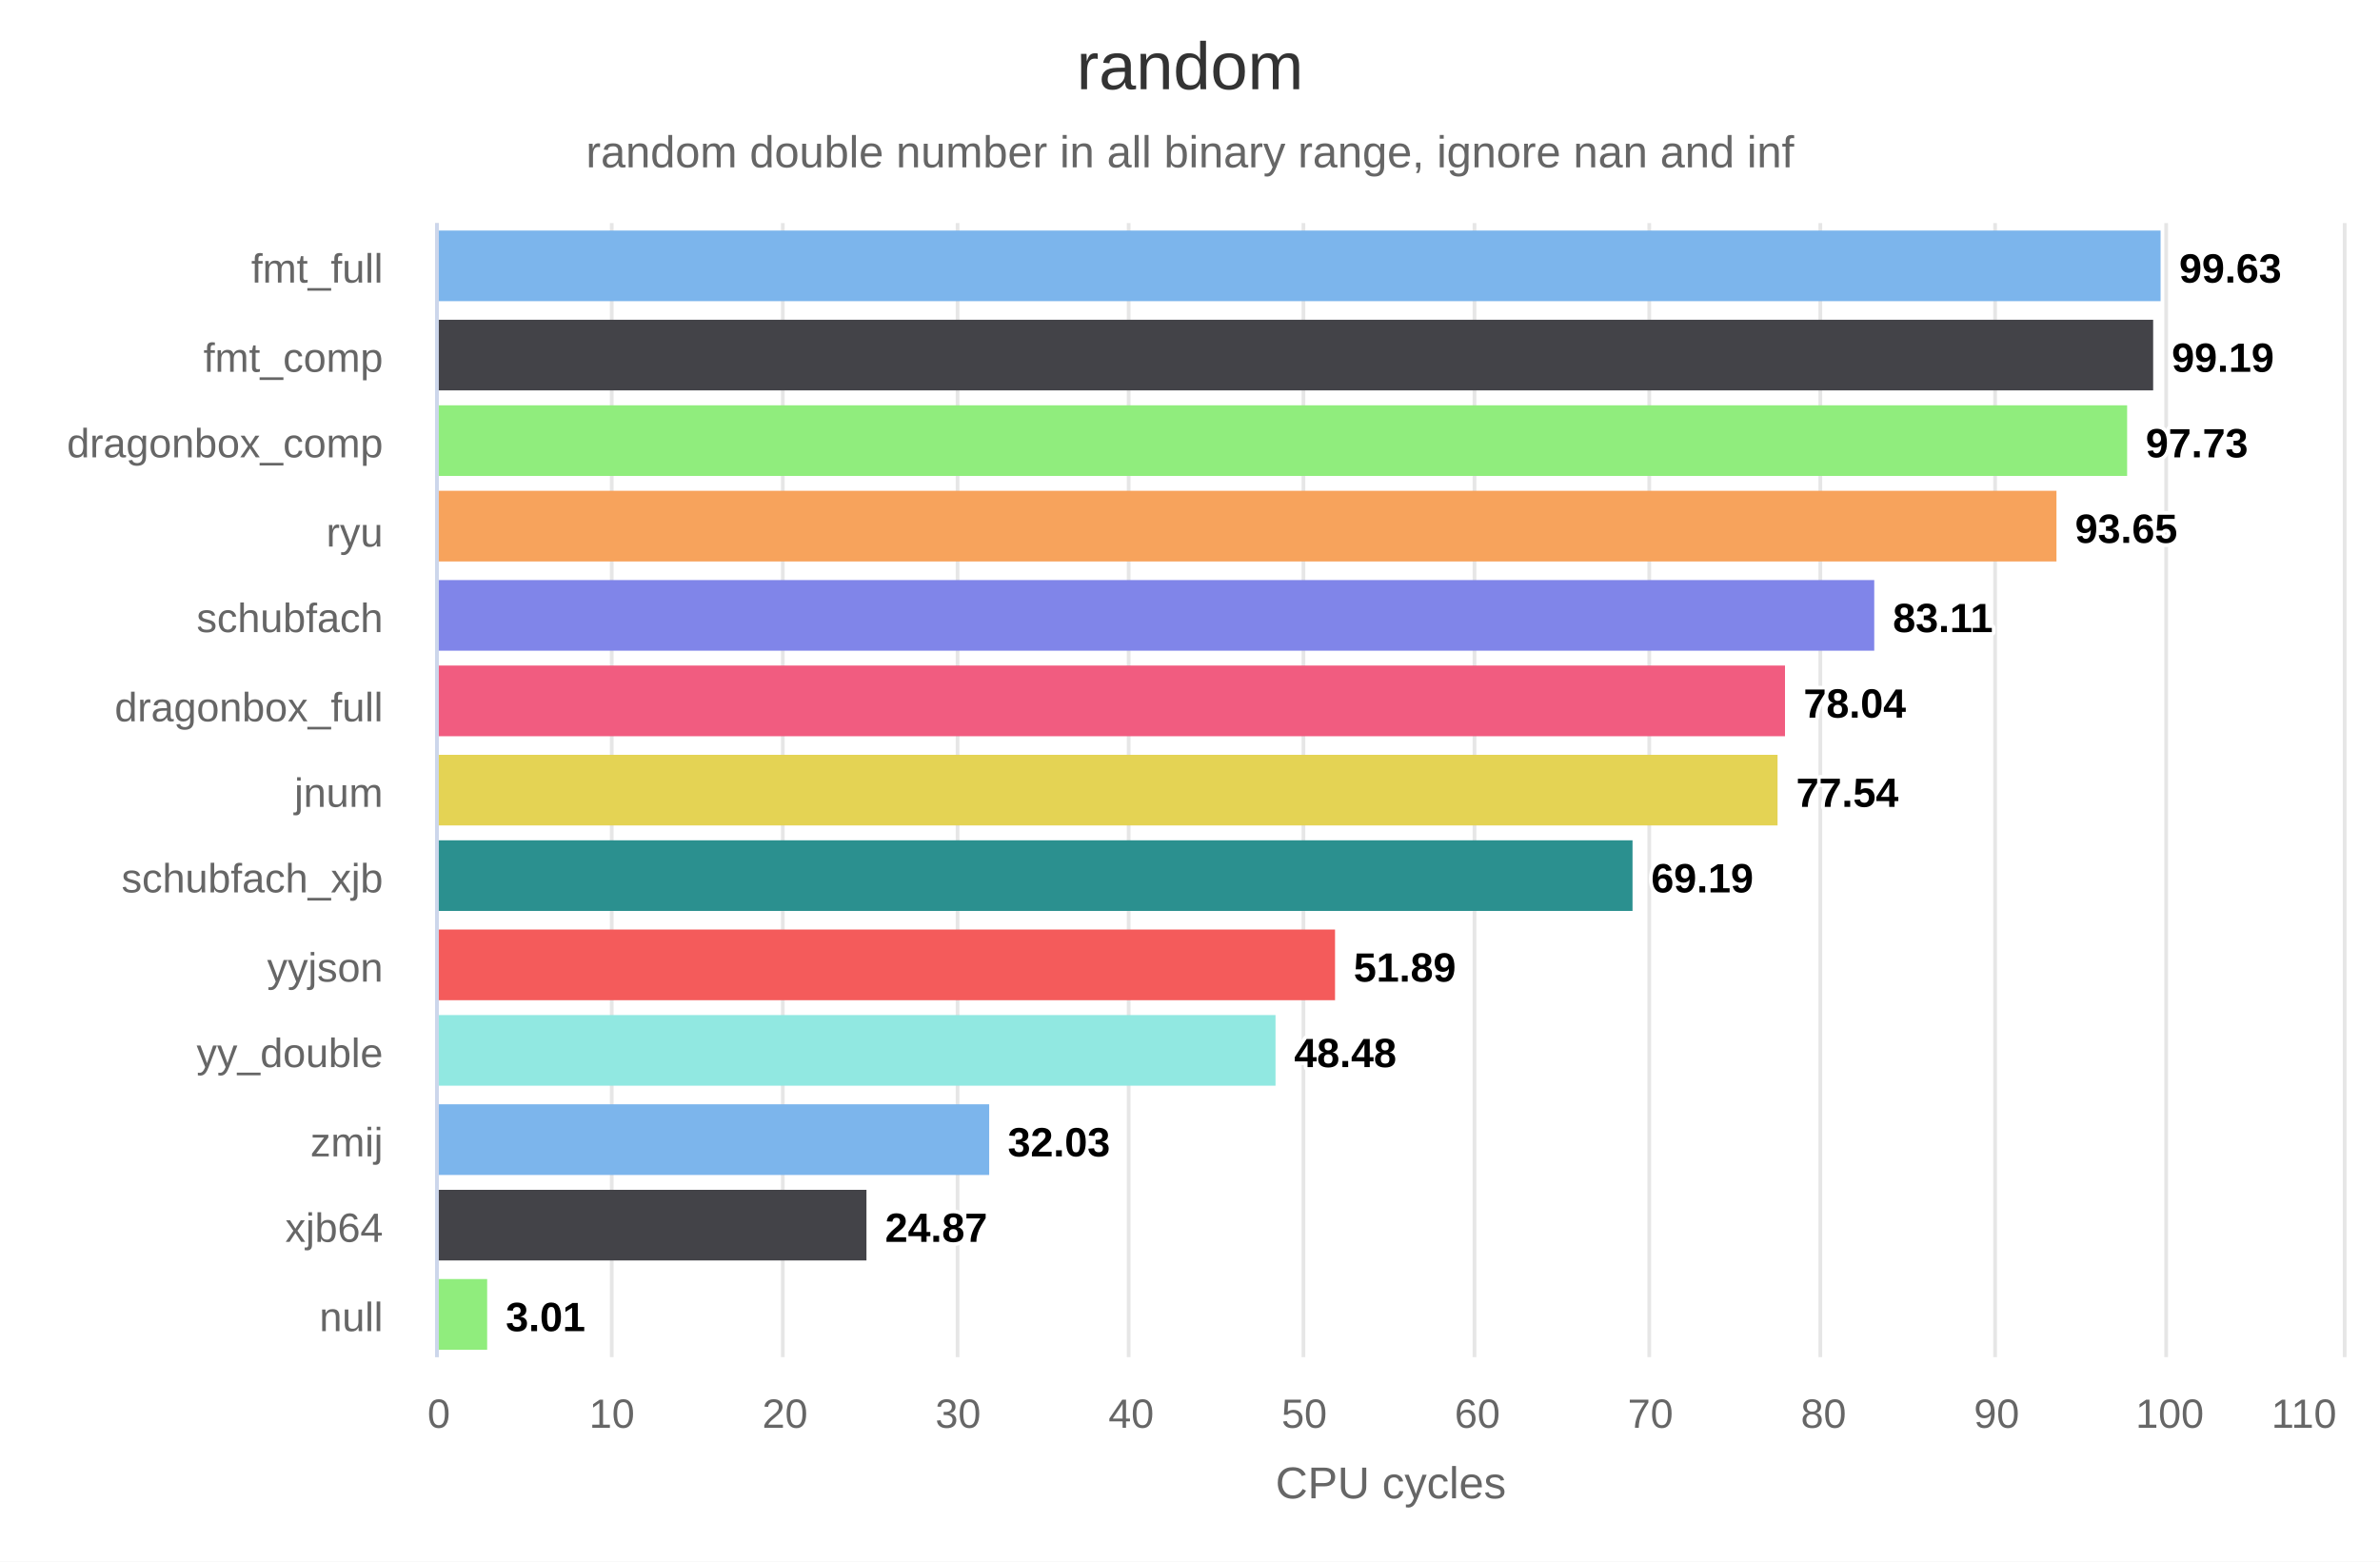
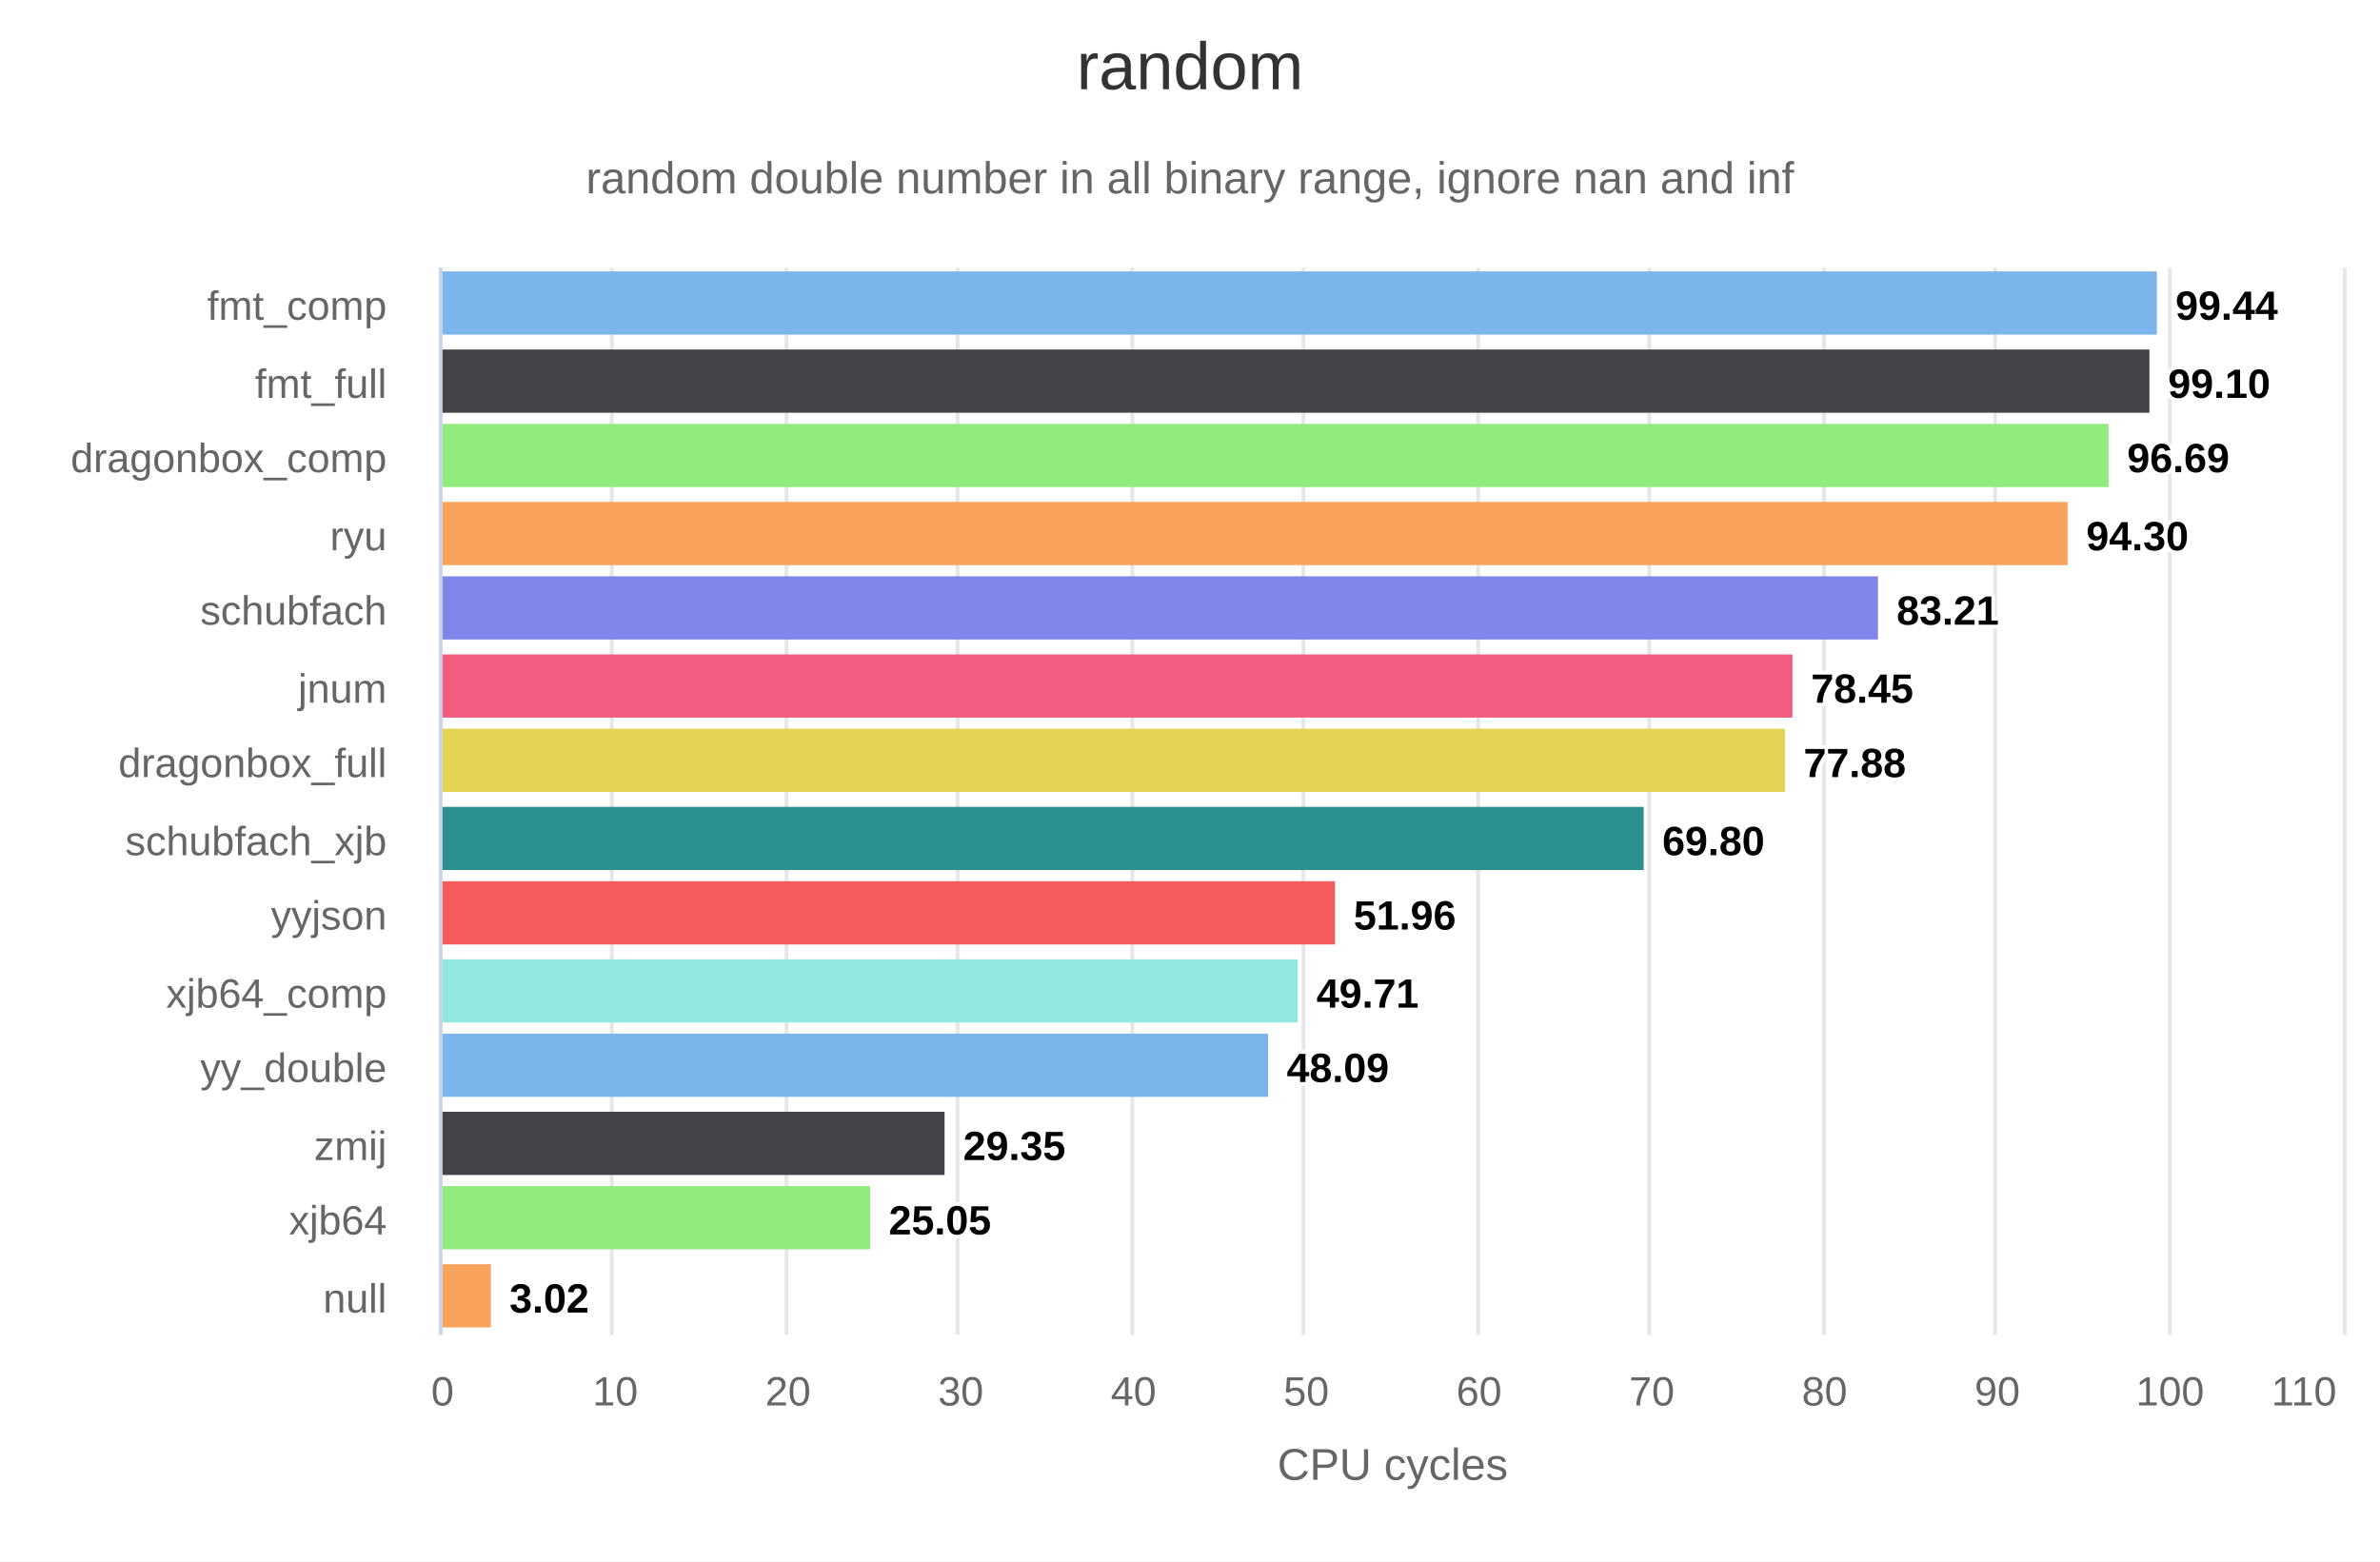
<svg xmlns="http://www.w3.org/2000/svg" version="1.1" class="highcharts-root" style="font-family:&quot;Lucida Grande&quot;, &quot;Lucida Sans Unicode&quot;, Arial, Helvetica, sans-serif;font-size:12px;" width="640" height="420" viewBox="0 0 640 420">
  <defs>
-     <clipPath id="highcharts-lmrntgh-806-">
-       <rect x="0" y="0" width="305" height="512" fill="none" />
+     <clipPath id="highcharts-si01837-865-">
+       <rect x="0" y="0" width="287" height="511" fill="none" />
    </clipPath>
  </defs>
  <rect fill="#ffffff" class="highcharts-background" x="0" y="0" width="640" height="420" rx="0" ry="0" />
-   <rect fill="none" class="highcharts-plot-background" x="118" y="60" width="512" height="305" />
+   <rect fill="none" class="highcharts-plot-background" x="119" y="72" width="511" height="287" />
  <g class="highcharts-grid highcharts-xaxis-grid" data-z-index="1">
-     <path fill="none" data-z-index="1" class="highcharts-grid-line" d="M 118 83.5 L 630 83.5" opacity="1" />
-     <path fill="none" data-z-index="1" class="highcharts-grid-line" d="M 118 107.5 L 630 107.5" opacity="1" />
-     <path fill="none" data-z-index="1" class="highcharts-grid-line" d="M 118 130.5 L 630 130.5" opacity="1" />
-     <path fill="none" data-z-index="1" class="highcharts-grid-line" d="M 118 154.5 L 630 154.5" opacity="1" />
-     <path fill="none" data-z-index="1" class="highcharts-grid-line" d="M 118 177.5 L 630 177.5" opacity="1" />
-     <path fill="none" data-z-index="1" class="highcharts-grid-line" d="M 118 201.5 L 630 201.5" opacity="1" />
-     <path fill="none" data-z-index="1" class="highcharts-grid-line" d="M 118 224.5 L 630 224.5" opacity="1" />
-     <path fill="none" data-z-index="1" class="highcharts-grid-line" d="M 118 248.5 L 630 248.5" opacity="1" />
-     <path fill="none" data-z-index="1" class="highcharts-grid-line" d="M 118 271.5 L 630 271.5" opacity="1" />
-     <path fill="none" data-z-index="1" class="highcharts-grid-line" d="M 118 295.5 L 630 295.5" opacity="1" />
-     <path fill="none" data-z-index="1" class="highcharts-grid-line" d="M 118 318.5 L 630 318.5" opacity="1" />
-     <path fill="none" data-z-index="1" class="highcharts-grid-line" d="M 118 342.5 L 630 342.5" opacity="1" />
-     <path fill="none" data-z-index="1" class="highcharts-grid-line" d="M 118 365.5 L 630 365.5" opacity="1" />
-     <path fill="none" data-z-index="1" class="highcharts-grid-line" d="M 118 60.5 L 630 60.5" opacity="1" />
+     <path fill="none" data-z-index="1" class="highcharts-grid-line" d="M 119 93.5 L 630 93.5" opacity="1" />
+     <path fill="none" data-z-index="1" class="highcharts-grid-line" d="M 119 113.5 L 630 113.5" opacity="1" />
+     <path fill="none" data-z-index="1" class="highcharts-grid-line" d="M 119 134.5 L 630 134.5" opacity="1" />
+     <path fill="none" data-z-index="1" class="highcharts-grid-line" d="M 119 154.5 L 630 154.5" opacity="1" />
+     <path fill="none" data-z-index="1" class="highcharts-grid-line" d="M 119 175.5 L 630 175.5" opacity="1" />
+     <path fill="none" data-z-index="1" class="highcharts-grid-line" d="M 119 195.5 L 630 195.5" opacity="1" />
+     <path fill="none" data-z-index="1" class="highcharts-grid-line" d="M 119 216.5 L 630 216.5" opacity="1" />
+     <path fill="none" data-z-index="1" class="highcharts-grid-line" d="M 119 236.5 L 630 236.5" opacity="1" />
+     <path fill="none" data-z-index="1" class="highcharts-grid-line" d="M 119 257.5 L 630 257.5" opacity="1" />
+     <path fill="none" data-z-index="1" class="highcharts-grid-line" d="M 119 277.5 L 630 277.5" opacity="1" />
+     <path fill="none" data-z-index="1" class="highcharts-grid-line" d="M 119 298.5 L 630 298.5" opacity="1" />
+     <path fill="none" data-z-index="1" class="highcharts-grid-line" d="M 119 318.5 L 630 318.5" opacity="1" />
+     <path fill="none" data-z-index="1" class="highcharts-grid-line" d="M 119 339.5 L 630 339.5" opacity="1" />
+     <path fill="none" data-z-index="1" class="highcharts-grid-line" d="M 119 359.5 L 630 359.5" opacity="1" />
+     <path fill="none" data-z-index="1" class="highcharts-grid-line" d="M 119 72.5 L 630 72.5" opacity="1" />
  </g>
  <g class="highcharts-grid highcharts-yaxis-grid" data-z-index="1">
-     <path fill="none" stroke="#e6e6e6" stroke-width="1" data-z-index="1" class="highcharts-grid-line" d="M 117.5 60 L 117.5 365" opacity="1" />
-     <path fill="none" stroke="#e6e6e6" stroke-width="1" data-z-index="1" class="highcharts-grid-line" d="M 164.5 60 L 164.5 365" opacity="1" />
-     <path fill="none" stroke="#e6e6e6" stroke-width="1" data-z-index="1" class="highcharts-grid-line" d="M 210.5 60 L 210.5 365" opacity="1" />
-     <path fill="none" stroke="#e6e6e6" stroke-width="1" data-z-index="1" class="highcharts-grid-line" d="M 257.5 60 L 257.5 365" opacity="1" />
-     <path fill="none" stroke="#e6e6e6" stroke-width="1" data-z-index="1" class="highcharts-grid-line" d="M 303.5 60 L 303.5 365" opacity="1" />
-     <path fill="none" stroke="#e6e6e6" stroke-width="1" data-z-index="1" class="highcharts-grid-line" d="M 350.5 60 L 350.5 365" opacity="1" />
-     <path fill="none" stroke="#e6e6e6" stroke-width="1" data-z-index="1" class="highcharts-grid-line" d="M 396.5 60 L 396.5 365" opacity="1" />
-     <path fill="none" stroke="#e6e6e6" stroke-width="1" data-z-index="1" class="highcharts-grid-line" d="M 443.5 60 L 443.5 365" opacity="1" />
-     <path fill="none" stroke="#e6e6e6" stroke-width="1" data-z-index="1" class="highcharts-grid-line" d="M 489.5 60 L 489.5 365" opacity="1" />
-     <path fill="none" stroke="#e6e6e6" stroke-width="1" data-z-index="1" class="highcharts-grid-line" d="M 536.5 60 L 536.5 365" opacity="1" />
-     <path fill="none" stroke="#e6e6e6" stroke-width="1" data-z-index="1" class="highcharts-grid-line" d="M 582.5 60 L 582.5 365" opacity="1" />
-     <path fill="none" stroke="#e6e6e6" stroke-width="1" data-z-index="1" class="highcharts-grid-line" d="M 630.5 60 L 630.5 365" opacity="1" />
+     <path fill="none" stroke="#e6e6e6" stroke-width="1" data-z-index="1" class="highcharts-grid-line" d="M 118.5 72 L 118.5 359" opacity="1" />
+     <path fill="none" stroke="#e6e6e6" stroke-width="1" data-z-index="1" class="highcharts-grid-line" d="M 164.5 72 L 164.5 359" opacity="1" />
+     <path fill="none" stroke="#e6e6e6" stroke-width="1" data-z-index="1" class="highcharts-grid-line" d="M 211.5 72 L 211.5 359" opacity="1" />
+     <path fill="none" stroke="#e6e6e6" stroke-width="1" data-z-index="1" class="highcharts-grid-line" d="M 257.5 72 L 257.5 359" opacity="1" />
+     <path fill="none" stroke="#e6e6e6" stroke-width="1" data-z-index="1" class="highcharts-grid-line" d="M 304.5 72 L 304.5 359" opacity="1" />
+     <path fill="none" stroke="#e6e6e6" stroke-width="1" data-z-index="1" class="highcharts-grid-line" d="M 350.5 72 L 350.5 359" opacity="1" />
+     <path fill="none" stroke="#e6e6e6" stroke-width="1" data-z-index="1" class="highcharts-grid-line" d="M 397.5 72 L 397.5 359" opacity="1" />
+     <path fill="none" stroke="#e6e6e6" stroke-width="1" data-z-index="1" class="highcharts-grid-line" d="M 443.5 72 L 443.5 359" opacity="1" />
+     <path fill="none" stroke="#e6e6e6" stroke-width="1" data-z-index="1" class="highcharts-grid-line" d="M 490.5 72 L 490.5 359" opacity="1" />
+     <path fill="none" stroke="#e6e6e6" stroke-width="1" data-z-index="1" class="highcharts-grid-line" d="M 536.5 72 L 536.5 359" opacity="1" />
+     <path fill="none" stroke="#e6e6e6" stroke-width="1" data-z-index="1" class="highcharts-grid-line" d="M 583.5 72 L 583.5 359" opacity="1" />
+     <path fill="none" stroke="#e6e6e6" stroke-width="1" data-z-index="1" class="highcharts-grid-line" d="M 630.5 72 L 630.5 359" opacity="1" />
  </g>
-   <rect fill="none" class="highcharts-plot-border" data-z-index="1" x="118" y="60" width="512" height="305" />
+   <rect fill="none" class="highcharts-plot-border" data-z-index="1" x="119" y="72" width="511" height="287" />
  <g class="highcharts-axis highcharts-xaxis" data-z-index="2">
-     <path fill="none" class="highcharts-axis-line" stroke="#ccd6eb" stroke-width="1" data-z-index="7" d="M 117.5 60 L 117.5 365" />
+     <path fill="none" class="highcharts-axis-line" stroke="#ccd6eb" stroke-width="1" data-z-index="7" d="M 118.5 72 L 118.5 359" />
  </g>
  <g class="highcharts-axis highcharts-yaxis" data-z-index="2">
-     <text x="374" data-z-index="7" text-anchor="middle" transform="translate(0,0)" class="highcharts-axis-title" style="color:#666666;fill:#666666;" y="402.969">
+     <text x="374.5" data-z-index="7" text-anchor="middle" transform="translate(0,0)" class="highcharts-axis-title" style="color:#666666;fill:#666666;" y="398">
      <tspan>CPU cycles</tspan>
    </text>
-     <path fill="none" class="highcharts-axis-line" data-z-index="7" d="M 118 365 L 630 365" />
+     <path fill="none" class="highcharts-axis-line" data-z-index="7" d="M 119 359 L 630 359" />
  </g>
  <g class="highcharts-series-group" data-z-index="3">
-     <g class="highcharts-series highcharts-series-0 highcharts-bar-series" data-z-index="0.1" opacity="1" transform="translate(630,365) rotate(90) scale(-1,1) scale(1 1)" clip-path="url(#highcharts-lmrntgh-806-)">
-       <rect x="284" y="49" width="19" height="464" fill="#7cb5ec" opacity="1" class="highcharts-point highcharts-color-0" />
-       <rect x="260" y="51" width="19" height="462" fill="#434348" opacity="1" class="highcharts-point highcharts-color-1" />
-       <rect x="237" y="58" width="19" height="455" fill="#90ed7d" opacity="1" class="highcharts-point highcharts-color-2" />
-       <rect x="214" y="77" width="19" height="436" fill="#f7a35c" opacity="1" class="highcharts-point highcharts-color-3" />
-       <rect x="190" y="126" width="19" height="387" fill="#8085e9" opacity="1" class="highcharts-point highcharts-color-4" />
-       <rect x="167" y="150" width="19" height="363" fill="#f15c80" opacity="1" class="highcharts-point highcharts-color-5" />
-       <rect x="143" y="152" width="19" height="361" fill="#e4d354" opacity="1" class="highcharts-point highcharts-color-6" />
-       <rect x="120" y="191" width="19" height="322" fill="#2b908f" opacity="1" class="highcharts-point highcharts-color-7" />
-       <rect x="96" y="271" width="19" height="242" fill="#f45b5b" opacity="1" class="highcharts-point highcharts-color-8" />
-       <rect x="73" y="287" width="19" height="226" fill="#91e8e1" opacity="1" class="highcharts-point highcharts-color-9" />
-       <rect x="49" y="364" width="19" height="149" fill="#7cb5ec" opacity="1" class="highcharts-point highcharts-color-0" />
-       <rect x="26" y="397" width="19" height="116" fill="#434348" opacity="1" class="highcharts-point highcharts-color-1" />
-       <rect x="2" y="499" width="19" height="14" fill="#90ed7d" opacity="1" class="highcharts-point highcharts-color-2" />
+     <g class="highcharts-series highcharts-series-0 highcharts-bar-series" data-z-index="0.1" opacity="1" transform="translate(630,359) rotate(90) scale(-1,1) scale(1 1)" clip-path="url(#highcharts-si01837-865-)">
+       <rect x="269" y="50" width="17" height="462" fill="#7cb5ec" opacity="1" class="highcharts-point highcharts-color-0" />
+       <rect x="248" y="52" width="17" height="460" fill="#434348" opacity="1" class="highcharts-point highcharts-color-1" />
+       <rect x="228" y="63" width="17" height="449" fill="#90ed7d" opacity="1" class="highcharts-point highcharts-color-2" />
+       <rect x="207" y="74" width="17" height="438" fill="#f7a35c" opacity="1" class="highcharts-point highcharts-color-3" />
+       <rect x="187" y="125" width="17" height="387" fill="#8085e9" opacity="1" class="highcharts-point highcharts-color-4" />
+       <rect x="166" y="148" width="17" height="364" fill="#f15c80" opacity="1" class="highcharts-point highcharts-color-5" />
+       <rect x="146" y="150" width="17" height="362" fill="#e4d354" opacity="1" class="highcharts-point highcharts-color-6" />
+       <rect x="125" y="188" width="17" height="324" fill="#2b908f" opacity="1" class="highcharts-point highcharts-color-7" />
+       <rect x="105" y="271" width="17" height="241" fill="#f45b5b" opacity="1" class="highcharts-point highcharts-color-8" />
+       <rect x="84" y="281" width="17" height="231" fill="#91e8e1" opacity="1" class="highcharts-point highcharts-color-9" />
+       <rect x="64" y="289" width="17" height="223" fill="#7cb5ec" opacity="1" class="highcharts-point highcharts-color-0" />
+       <rect x="43" y="376" width="17" height="136" fill="#434348" opacity="1" class="highcharts-point highcharts-color-1" />
+       <rect x="23" y="396" width="17" height="116" fill="#90ed7d" opacity="1" class="highcharts-point highcharts-color-2" />
+       <rect x="2" y="498" width="17" height="14" fill="#f7a35c" opacity="1" class="highcharts-point highcharts-color-3" />
    </g>
-     <g class="highcharts-markers highcharts-series-0 highcharts-bar-series" data-z-index="0.1" opacity="1" transform="translate(630,365) rotate(90) scale(-1,1) scale(1 1)" clip-path="none" />
+     <g class="highcharts-markers highcharts-series-0 highcharts-bar-series" data-z-index="0.1" opacity="1" transform="translate(630,359) rotate(90) scale(-1,1) scale(1 1)" clip-path="none" />
  </g>
  <text x="320" text-anchor="middle" class="highcharts-title" data-z-index="4" style="color:#333333;font-size:18px;fill:#333333;" y="24">
    <tspan>random</tspan>
  </text>
-   <text x="320" text-anchor="middle" class="highcharts-subtitle" data-z-index="4" style="color:#666666;fill:#666666;" y="45">
+   <text x="320" text-anchor="middle" class="highcharts-subtitle" data-z-index="4" style="color:#666666;fill:#666666;" y="52">
    <tspan>random double number in all binary range, ignore nan and inf</tspan>
  </text>
  <text x="10" text-anchor="start" class="highcharts-caption" data-z-index="4" style="color:#666666;fill:#666666;" y="417" />
-   <g class="highcharts-data-labels highcharts-series-0 highcharts-bar-series" data-z-index="6" opacity="1" transform="translate(118,60) scale(1 1)">
-     <g class="highcharts-label highcharts-data-label highcharts-data-label-color-0" data-z-index="1" transform="translate(463,0)">
+   <g class="highcharts-data-labels highcharts-series-0 highcharts-bar-series" data-z-index="6" opacity="1" transform="translate(119,72) scale(1 1)">
+     <g class="highcharts-label highcharts-data-label highcharts-data-label-color-0" data-z-index="1" transform="translate(461,-2)">
      <text x="5" data-z-index="1" y="16" style="color:#000000;font-size:11px;font-weight:bold;fill:#000000;">
-         <tspan x="5" y="16" class="highcharts-text-outline" fill="#FFFFFF" stroke="#FFFFFF" stroke-width="2px" stroke-linejoin="round" style="">99.63</tspan>
-         <tspan x="5" y="16">99.63</tspan>
+         <tspan x="5" y="16" class="highcharts-text-outline" fill="#FFFFFF" stroke="#FFFFFF" stroke-width="2px" stroke-linejoin="round" style="">99.44</tspan>
+         <tspan x="5" y="16">99.44</tspan>
      </text>
    </g>
-     <g class="highcharts-label highcharts-data-label highcharts-data-label-color-1" data-z-index="1" transform="translate(461,24)">
+     <g class="highcharts-label highcharts-data-label highcharts-data-label-color-1" data-z-index="1" transform="translate(459,19)">
      <text x="5" data-z-index="1" y="16" style="color:#000000;font-size:11px;font-weight:bold;fill:#000000;">
-         <tspan x="5" y="16" class="highcharts-text-outline" fill="#FFFFFF" stroke="#FFFFFF" stroke-width="2px" stroke-linejoin="round">99.19</tspan>
-         <tspan x="5" y="16">99.19</tspan>
+         <tspan x="5" y="16" class="highcharts-text-outline" fill="#FFFFFF" stroke="#FFFFFF" stroke-width="2px" stroke-linejoin="round">99.10</tspan>
+         <tspan x="5" y="16">99.10</tspan>
      </text>
    </g>
-     <g class="highcharts-label highcharts-data-label highcharts-data-label-color-2" data-z-index="1" transform="translate(454,47)">
+     <g class="highcharts-label highcharts-data-label highcharts-data-label-color-2" data-z-index="1" transform="translate(448,39)">
      <text x="5" data-z-index="1" y="16" style="color:#000000;font-size:11px;font-weight:bold;fill:#000000;">
-         <tspan x="5" y="16" class="highcharts-text-outline" fill="#FFFFFF" stroke="#FFFFFF" stroke-width="2px" stroke-linejoin="round">97.73</tspan>
-         <tspan x="5" y="16">97.73</tspan>
+         <tspan x="5" y="16" class="highcharts-text-outline" fill="#FFFFFF" stroke="#FFFFFF" stroke-width="2px" stroke-linejoin="round">96.69</tspan>
+         <tspan x="5" y="16">96.69</tspan>
      </text>
    </g>
-     <g class="highcharts-label highcharts-data-label highcharts-data-label-color-3" data-z-index="1" transform="translate(435,70)">
+     <g class="highcharts-label highcharts-data-label highcharts-data-label-color-3" data-z-index="1" transform="translate(437,60)">
      <text x="5" data-z-index="1" y="16" style="color:#000000;font-size:11px;font-weight:bold;fill:#000000;">
-         <tspan x="5" y="16" class="highcharts-text-outline" fill="#FFFFFF" stroke="#FFFFFF" stroke-width="2px" stroke-linejoin="round">93.65</tspan>
-         <tspan x="5" y="16">93.65</tspan>
+         <tspan x="5" y="16" class="highcharts-text-outline" fill="#FFFFFF" stroke="#FFFFFF" stroke-width="2px" stroke-linejoin="round">94.30</tspan>
+         <tspan x="5" y="16">94.30</tspan>
      </text>
    </g>
-     <g class="highcharts-label highcharts-data-label highcharts-data-label-color-4" data-z-index="1" transform="translate(386,94)">
+     <g class="highcharts-label highcharts-data-label highcharts-data-label-color-4" data-z-index="1" transform="translate(386,80)">
      <text x="5" data-z-index="1" y="16" style="color:#000000;font-size:11px;font-weight:bold;fill:#000000;">
-         <tspan x="5" y="16" class="highcharts-text-outline" fill="#FFFFFF" stroke="#FFFFFF" stroke-width="2px" stroke-linejoin="round">83.11</tspan>
-         <tspan x="5" y="16">83.11</tspan>
+         <tspan x="5" y="16" class="highcharts-text-outline" fill="#FFFFFF" stroke="#FFFFFF" stroke-width="2px" stroke-linejoin="round">83.21</tspan>
+         <tspan x="5" y="16">83.21</tspan>
      </text>
    </g>
-     <g class="highcharts-label highcharts-data-label highcharts-data-label-color-5" data-z-index="1" transform="translate(362,117)">
+     <g class="highcharts-label highcharts-data-label highcharts-data-label-color-5" data-z-index="1" transform="translate(363,101)">
      <text x="5" data-z-index="1" y="16" style="color:#000000;font-size:11px;font-weight:bold;fill:#000000;">
-         <tspan x="5" y="16" class="highcharts-text-outline" fill="#FFFFFF" stroke="#FFFFFF" stroke-width="2px" stroke-linejoin="round">78.04</tspan>
-         <tspan x="5" y="16">78.04</tspan>
+         <tspan x="5" y="16" class="highcharts-text-outline" fill="#FFFFFF" stroke="#FFFFFF" stroke-width="2px" stroke-linejoin="round">78.45</tspan>
+         <tspan x="5" y="16">78.45</tspan>
      </text>
    </g>
-     <g class="highcharts-label highcharts-data-label highcharts-data-label-color-6" data-z-index="1" transform="translate(360,141)">
+     <g class="highcharts-label highcharts-data-label highcharts-data-label-color-6" data-z-index="1" transform="translate(361,121)">
      <text x="5" data-z-index="1" y="16" style="color:#000000;font-size:11px;font-weight:bold;fill:#000000;">
-         <tspan x="5" y="16" class="highcharts-text-outline" fill="#FFFFFF" stroke="#FFFFFF" stroke-width="2px" stroke-linejoin="round">77.54</tspan>
-         <tspan x="5" y="16">77.54</tspan>
+         <tspan x="5" y="16" class="highcharts-text-outline" fill="#FFFFFF" stroke="#FFFFFF" stroke-width="2px" stroke-linejoin="round">77.88</tspan>
+         <tspan x="5" y="16">77.88</tspan>
      </text>
    </g>
-     <g class="highcharts-label highcharts-data-label highcharts-data-label-color-7" data-z-index="1" transform="translate(321,164)">
+     <g class="highcharts-label highcharts-data-label highcharts-data-label-color-7" data-z-index="1" transform="translate(323,142)">
      <text x="5" data-z-index="1" y="16" style="color:#000000;font-size:11px;font-weight:bold;fill:#000000;">
-         <tspan x="5" y="16" class="highcharts-text-outline" fill="#FFFFFF" stroke="#FFFFFF" stroke-width="2px" stroke-linejoin="round">69.19</tspan>
-         <tspan x="5" y="16">69.19</tspan>
+         <tspan x="5" y="16" class="highcharts-text-outline" fill="#FFFFFF" stroke="#FFFFFF" stroke-width="2px" stroke-linejoin="round">69.80</tspan>
+         <tspan x="5" y="16">69.80</tspan>
      </text>
    </g>
-     <g class="highcharts-label highcharts-data-label highcharts-data-label-color-8" data-z-index="1" transform="translate(241,188)">
+     <g class="highcharts-label highcharts-data-label highcharts-data-label-color-8" data-z-index="1" transform="translate(240,162)">
      <text x="5" data-z-index="1" y="16" style="color:#000000;font-size:11px;font-weight:bold;fill:#000000;">
-         <tspan x="5" y="16" class="highcharts-text-outline" fill="#FFFFFF" stroke="#FFFFFF" stroke-width="2px" stroke-linejoin="round">51.89</tspan>
-         <tspan x="5" y="16">51.89</tspan>
+         <tspan x="5" y="16" class="highcharts-text-outline" fill="#FFFFFF" stroke="#FFFFFF" stroke-width="2px" stroke-linejoin="round">51.96</tspan>
+         <tspan x="5" y="16">51.96</tspan>
      </text>
    </g>
-     <g class="highcharts-label highcharts-data-label highcharts-data-label-color-9" data-z-index="1" transform="translate(225,211)">
+     <g class="highcharts-label highcharts-data-label highcharts-data-label-color-9" data-z-index="1" transform="translate(230,183)">
      <text x="5" data-z-index="1" y="16" style="color:#000000;font-size:11px;font-weight:bold;fill:#000000;">
-         <tspan x="5" y="16" class="highcharts-text-outline" fill="#FFFFFF" stroke="#FFFFFF" stroke-width="2px" stroke-linejoin="round">48.48</tspan>
-         <tspan x="5" y="16">48.48</tspan>
+         <tspan x="5" y="16" class="highcharts-text-outline" fill="#FFFFFF" stroke="#FFFFFF" stroke-width="2px" stroke-linejoin="round">49.71</tspan>
+         <tspan x="5" y="16">49.71</tspan>
      </text>
    </g>
-     <g class="highcharts-label highcharts-data-label highcharts-data-label-color-0" data-z-index="1" transform="translate(148,235)">
+     <g class="highcharts-label highcharts-data-label highcharts-data-label-color-0" data-z-index="1" transform="translate(222,203)">
      <text x="5" data-z-index="1" y="16" style="color:#000000;font-size:11px;font-weight:bold;fill:#000000;">
-         <tspan x="5" y="16" class="highcharts-text-outline" fill="#FFFFFF" stroke="#FFFFFF" stroke-width="2px" stroke-linejoin="round">32.03</tspan>
-         <tspan x="5" y="16">32.03</tspan>
+         <tspan x="5" y="16" class="highcharts-text-outline" fill="#FFFFFF" stroke="#FFFFFF" stroke-width="2px" stroke-linejoin="round">48.09</tspan>
+         <tspan x="5" y="16">48.09</tspan>
      </text>
    </g>
-     <g class="highcharts-label highcharts-data-label highcharts-data-label-color-1" data-z-index="1" transform="translate(115,258)">
+     <g class="highcharts-label highcharts-data-label highcharts-data-label-color-1" data-z-index="1" transform="translate(135,224)">
      <text x="5" data-z-index="1" y="16" style="color:#000000;font-size:11px;font-weight:bold;fill:#000000;">
-         <tspan x="5" y="16" class="highcharts-text-outline" fill="#FFFFFF" stroke="#FFFFFF" stroke-width="2px" stroke-linejoin="round">24.87</tspan>
-         <tspan x="5" y="16">24.87</tspan>
+         <tspan x="5" y="16" class="highcharts-text-outline" fill="#FFFFFF" stroke="#FFFFFF" stroke-width="2px" stroke-linejoin="round">29.35</tspan>
+         <tspan x="5" y="16">29.35</tspan>
      </text>
    </g>
-     <g class="highcharts-label highcharts-data-label highcharts-data-label-color-2" data-z-index="1" transform="translate(13,282)">
+     <g class="highcharts-label highcharts-data-label highcharts-data-label-color-2" data-z-index="1" transform="translate(115,244)">
      <text x="5" data-z-index="1" y="16" style="color:#000000;font-size:11px;font-weight:bold;fill:#000000;">
-         <tspan x="5" y="16" class="highcharts-text-outline" fill="#FFFFFF" stroke="#FFFFFF" stroke-width="2px" stroke-linejoin="round" style="">3.01</tspan>
-         <tspan x="5" y="16">3.01</tspan>
+         <tspan x="5" y="16" class="highcharts-text-outline" fill="#FFFFFF" stroke="#FFFFFF" stroke-width="2px" stroke-linejoin="round">25.05</tspan>
+         <tspan x="5" y="16">25.05</tspan>
+       </text>
+     </g>
+     <g class="highcharts-label highcharts-data-label highcharts-data-label-color-3" data-z-index="1" transform="translate(13,265)">
+       <text x="5" data-z-index="1" y="16" style="color:#000000;font-size:11px;font-weight:bold;fill:#000000;">
+         <tspan x="5" y="16" class="highcharts-text-outline" fill="#FFFFFF" stroke="#FFFFFF" stroke-width="2px" stroke-linejoin="round" style="">3.02</tspan>
+         <tspan x="5" y="16">3.02</tspan>
      </text>
    </g>
  </g>
  <g class="highcharts-axis-labels highcharts-xaxis-labels" data-z-index="7">
-     <text x="103" style="color:#666666;cursor:default;font-size:11px;fill:#666666;" text-anchor="end" transform="translate(0,0)" y="76" opacity="1">fmt_full</text>
-     <text x="103" style="color:#666666;cursor:default;font-size:11px;fill:#666666;" text-anchor="end" transform="translate(0,0)" y="100" opacity="1">fmt_comp</text>
-     <text x="103" style="color:#666666;cursor:default;font-size:11px;fill:#666666;" text-anchor="end" transform="translate(0,0)" y="123" opacity="1">dragonbox_comp</text>
-     <text x="103" style="color:#666666;cursor:default;font-size:11px;fill:#666666;" text-anchor="end" transform="translate(0,0)" y="147" opacity="1">ryu</text>
-     <text x="103" style="color:#666666;cursor:default;font-size:11px;fill:#666666;" text-anchor="end" transform="translate(0,0)" y="170" opacity="1">schubfach</text>
-     <text x="103" style="color:#666666;cursor:default;font-size:11px;fill:#666666;" text-anchor="end" transform="translate(0,0)" y="194" opacity="1">dragonbox_full</text>
-     <text x="103" style="color:#666666;cursor:default;font-size:11px;fill:#666666;" text-anchor="end" transform="translate(0,0)" y="217" opacity="1">jnum</text>
-     <text x="103" style="color:#666666;cursor:default;font-size:11px;fill:#666666;" text-anchor="end" transform="translate(0,0)" y="240" opacity="1">schubfach_xjb</text>
-     <text x="103" style="color:#666666;cursor:default;font-size:11px;fill:#666666;" text-anchor="end" transform="translate(0,0)" y="264" opacity="1">yyjson</text>
-     <text x="103" style="color:#666666;cursor:default;font-size:11px;fill:#666666;" text-anchor="end" transform="translate(0,0)" y="287" opacity="1">yy_double</text>
-     <text x="103" style="color:#666666;cursor:default;font-size:11px;fill:#666666;" text-anchor="end" transform="translate(0,0)" y="311" opacity="1">zmij</text>
-     <text x="103" style="color:#666666;cursor:default;font-size:11px;fill:#666666;" text-anchor="end" transform="translate(0,0)" y="334" opacity="1">xjb64</text>
-     <text x="103" style="color:#666666;cursor:default;font-size:11px;fill:#666666;" text-anchor="end" transform="translate(0,0)" y="358" opacity="1">null</text>
+     <text x="104" style="color:#666666;cursor:default;font-size:11px;fill:#666666;" text-anchor="end" transform="translate(0,0)" y="86" opacity="1">fmt_comp</text>
+     <text x="104" style="color:#666666;cursor:default;font-size:11px;fill:#666666;" text-anchor="end" transform="translate(0,0)" y="107" opacity="1">fmt_full</text>
+     <text x="104" style="color:#666666;cursor:default;font-size:11px;fill:#666666;" text-anchor="end" transform="translate(0,0)" y="127" opacity="1">dragonbox_comp</text>
+     <text x="104" style="color:#666666;cursor:default;font-size:11px;fill:#666666;" text-anchor="end" transform="translate(0,0)" y="148" opacity="1">ryu</text>
+     <text x="104" style="color:#666666;cursor:default;font-size:11px;fill:#666666;" text-anchor="end" transform="translate(0,0)" y="168" opacity="1">schubfach</text>
+     <text x="104" style="color:#666666;cursor:default;font-size:11px;fill:#666666;" text-anchor="end" transform="translate(0,0)" y="189" opacity="1">jnum</text>
+     <text x="104" style="color:#666666;cursor:default;font-size:11px;fill:#666666;" text-anchor="end" transform="translate(0,0)" y="209" opacity="1">dragonbox_full</text>
+     <text x="104" style="color:#666666;cursor:default;font-size:11px;fill:#666666;" text-anchor="end" transform="translate(0,0)" y="230" opacity="1">schubfach_xjb</text>
+     <text x="104" style="color:#666666;cursor:default;font-size:11px;fill:#666666;" text-anchor="end" transform="translate(0,0)" y="250" opacity="1">yyjson</text>
+     <text x="104" style="color:#666666;cursor:default;font-size:11px;fill:#666666;" text-anchor="end" transform="translate(0,0)" y="271" opacity="1">xjb64_comp</text>
+     <text x="104" style="color:#666666;cursor:default;font-size:11px;fill:#666666;" text-anchor="end" transform="translate(0,0)" y="291" opacity="1">yy_double</text>
+     <text x="104" style="color:#666666;cursor:default;font-size:11px;fill:#666666;" text-anchor="end" transform="translate(0,0)" y="312" opacity="1">zmij</text>
+     <text x="104" style="color:#666666;cursor:default;font-size:11px;fill:#666666;" text-anchor="end" transform="translate(0,0)" y="332" opacity="1">xjb64</text>
+     <text x="104" style="color:#666666;cursor:default;font-size:11px;fill:#666666;" text-anchor="end" transform="translate(0,0)" y="353" opacity="1">null</text>
  </g>
  <g class="highcharts-axis-labels highcharts-yaxis-labels" data-z-index="7">
-     <text x="118" style="color:#666666;cursor:default;font-size:11px;fill:#666666;" text-anchor="middle" transform="translate(0,0)" y="384" opacity="1">0</text>
-     <text x="164.545" style="color:#666666;cursor:default;font-size:11px;fill:#666666;" text-anchor="middle" transform="translate(0,0)" y="384" opacity="1">10</text>
-     <text x="211.091" style="color:#666666;cursor:default;font-size:11px;fill:#666666;" text-anchor="middle" transform="translate(0,0)" y="384" opacity="1">20</text>
-     <text x="257.636" style="color:#666666;cursor:default;font-size:11px;fill:#666666;" text-anchor="middle" transform="translate(0,0)" y="384" opacity="1">30</text>
-     <text x="304.182" style="color:#666666;cursor:default;font-size:11px;fill:#666666;" text-anchor="middle" transform="translate(0,0)" y="384" opacity="1">40</text>
-     <text x="350.727" style="color:#666666;cursor:default;font-size:11px;fill:#666666;" text-anchor="middle" transform="translate(0,0)" y="384" opacity="1">50</text>
-     <text x="397.273" style="color:#666666;cursor:default;font-size:11px;fill:#666666;" text-anchor="middle" transform="translate(0,0)" y="384" opacity="1">60</text>
-     <text x="443.818" style="color:#666666;cursor:default;font-size:11px;fill:#666666;" text-anchor="middle" transform="translate(0,0)" y="384" opacity="1">70</text>
-     <text x="490.364" style="color:#666666;cursor:default;font-size:11px;fill:#666666;" text-anchor="middle" transform="translate(0,0)" y="384" opacity="1">80</text>
-     <text x="536.909" style="color:#666666;cursor:default;font-size:11px;fill:#666666;" text-anchor="middle" transform="translate(0,0)" y="384" opacity="1">90</text>
-     <text x="583.455" style="color:#666666;cursor:default;font-size:11px;fill:#666666;" text-anchor="middle" transform="translate(0,0)" y="384" opacity="1">100</text>
-     <text x="619.562" style="color:#666666;cursor:default;font-size:11px;fill:#666666;" text-anchor="middle" transform="translate(0,0)" y="384" opacity="1">110</text>
+     <text x="119" style="color:#666666;cursor:default;font-size:11px;fill:#666666;" text-anchor="middle" transform="translate(0,0)" y="378" opacity="1">0</text>
+     <text x="165.455" style="color:#666666;cursor:default;font-size:11px;fill:#666666;" text-anchor="middle" transform="translate(0,0)" y="378" opacity="1">10</text>
+     <text x="211.909" style="color:#666666;cursor:default;font-size:11px;fill:#666666;" text-anchor="middle" transform="translate(0,0)" y="378" opacity="1">20</text>
+     <text x="258.364" style="color:#666666;cursor:default;font-size:11px;fill:#666666;" text-anchor="middle" transform="translate(0,0)" y="378" opacity="1">30</text>
+     <text x="304.818" style="color:#666666;cursor:default;font-size:11px;fill:#666666;" text-anchor="middle" transform="translate(0,0)" y="378" opacity="1">40</text>
+     <text x="351.273" style="color:#666666;cursor:default;font-size:11px;fill:#666666;" text-anchor="middle" transform="translate(0,0)" y="378" opacity="1">50</text>
+     <text x="397.727" style="color:#666666;cursor:default;font-size:11px;fill:#666666;" text-anchor="middle" transform="translate(0,0)" y="378" opacity="1">60</text>
+     <text x="444.182" style="color:#666666;cursor:default;font-size:11px;fill:#666666;" text-anchor="middle" transform="translate(0,0)" y="378" opacity="1">70</text>
+     <text x="490.636" style="color:#666666;cursor:default;font-size:11px;fill:#666666;" text-anchor="middle" transform="translate(0,0)" y="378" opacity="1">80</text>
+     <text x="537.091" style="color:#666666;cursor:default;font-size:11px;fill:#666666;" text-anchor="middle" transform="translate(0,0)" y="378" opacity="1">90</text>
+     <text x="583.545" style="color:#666666;cursor:default;font-size:11px;fill:#666666;" text-anchor="middle" transform="translate(0,0)" y="378" opacity="1">100</text>
+     <text x="619.562" style="color:#666666;cursor:default;font-size:11px;fill:#666666;" text-anchor="middle" transform="translate(0,0)" y="378" opacity="1">110</text>
  </g>
</svg>
